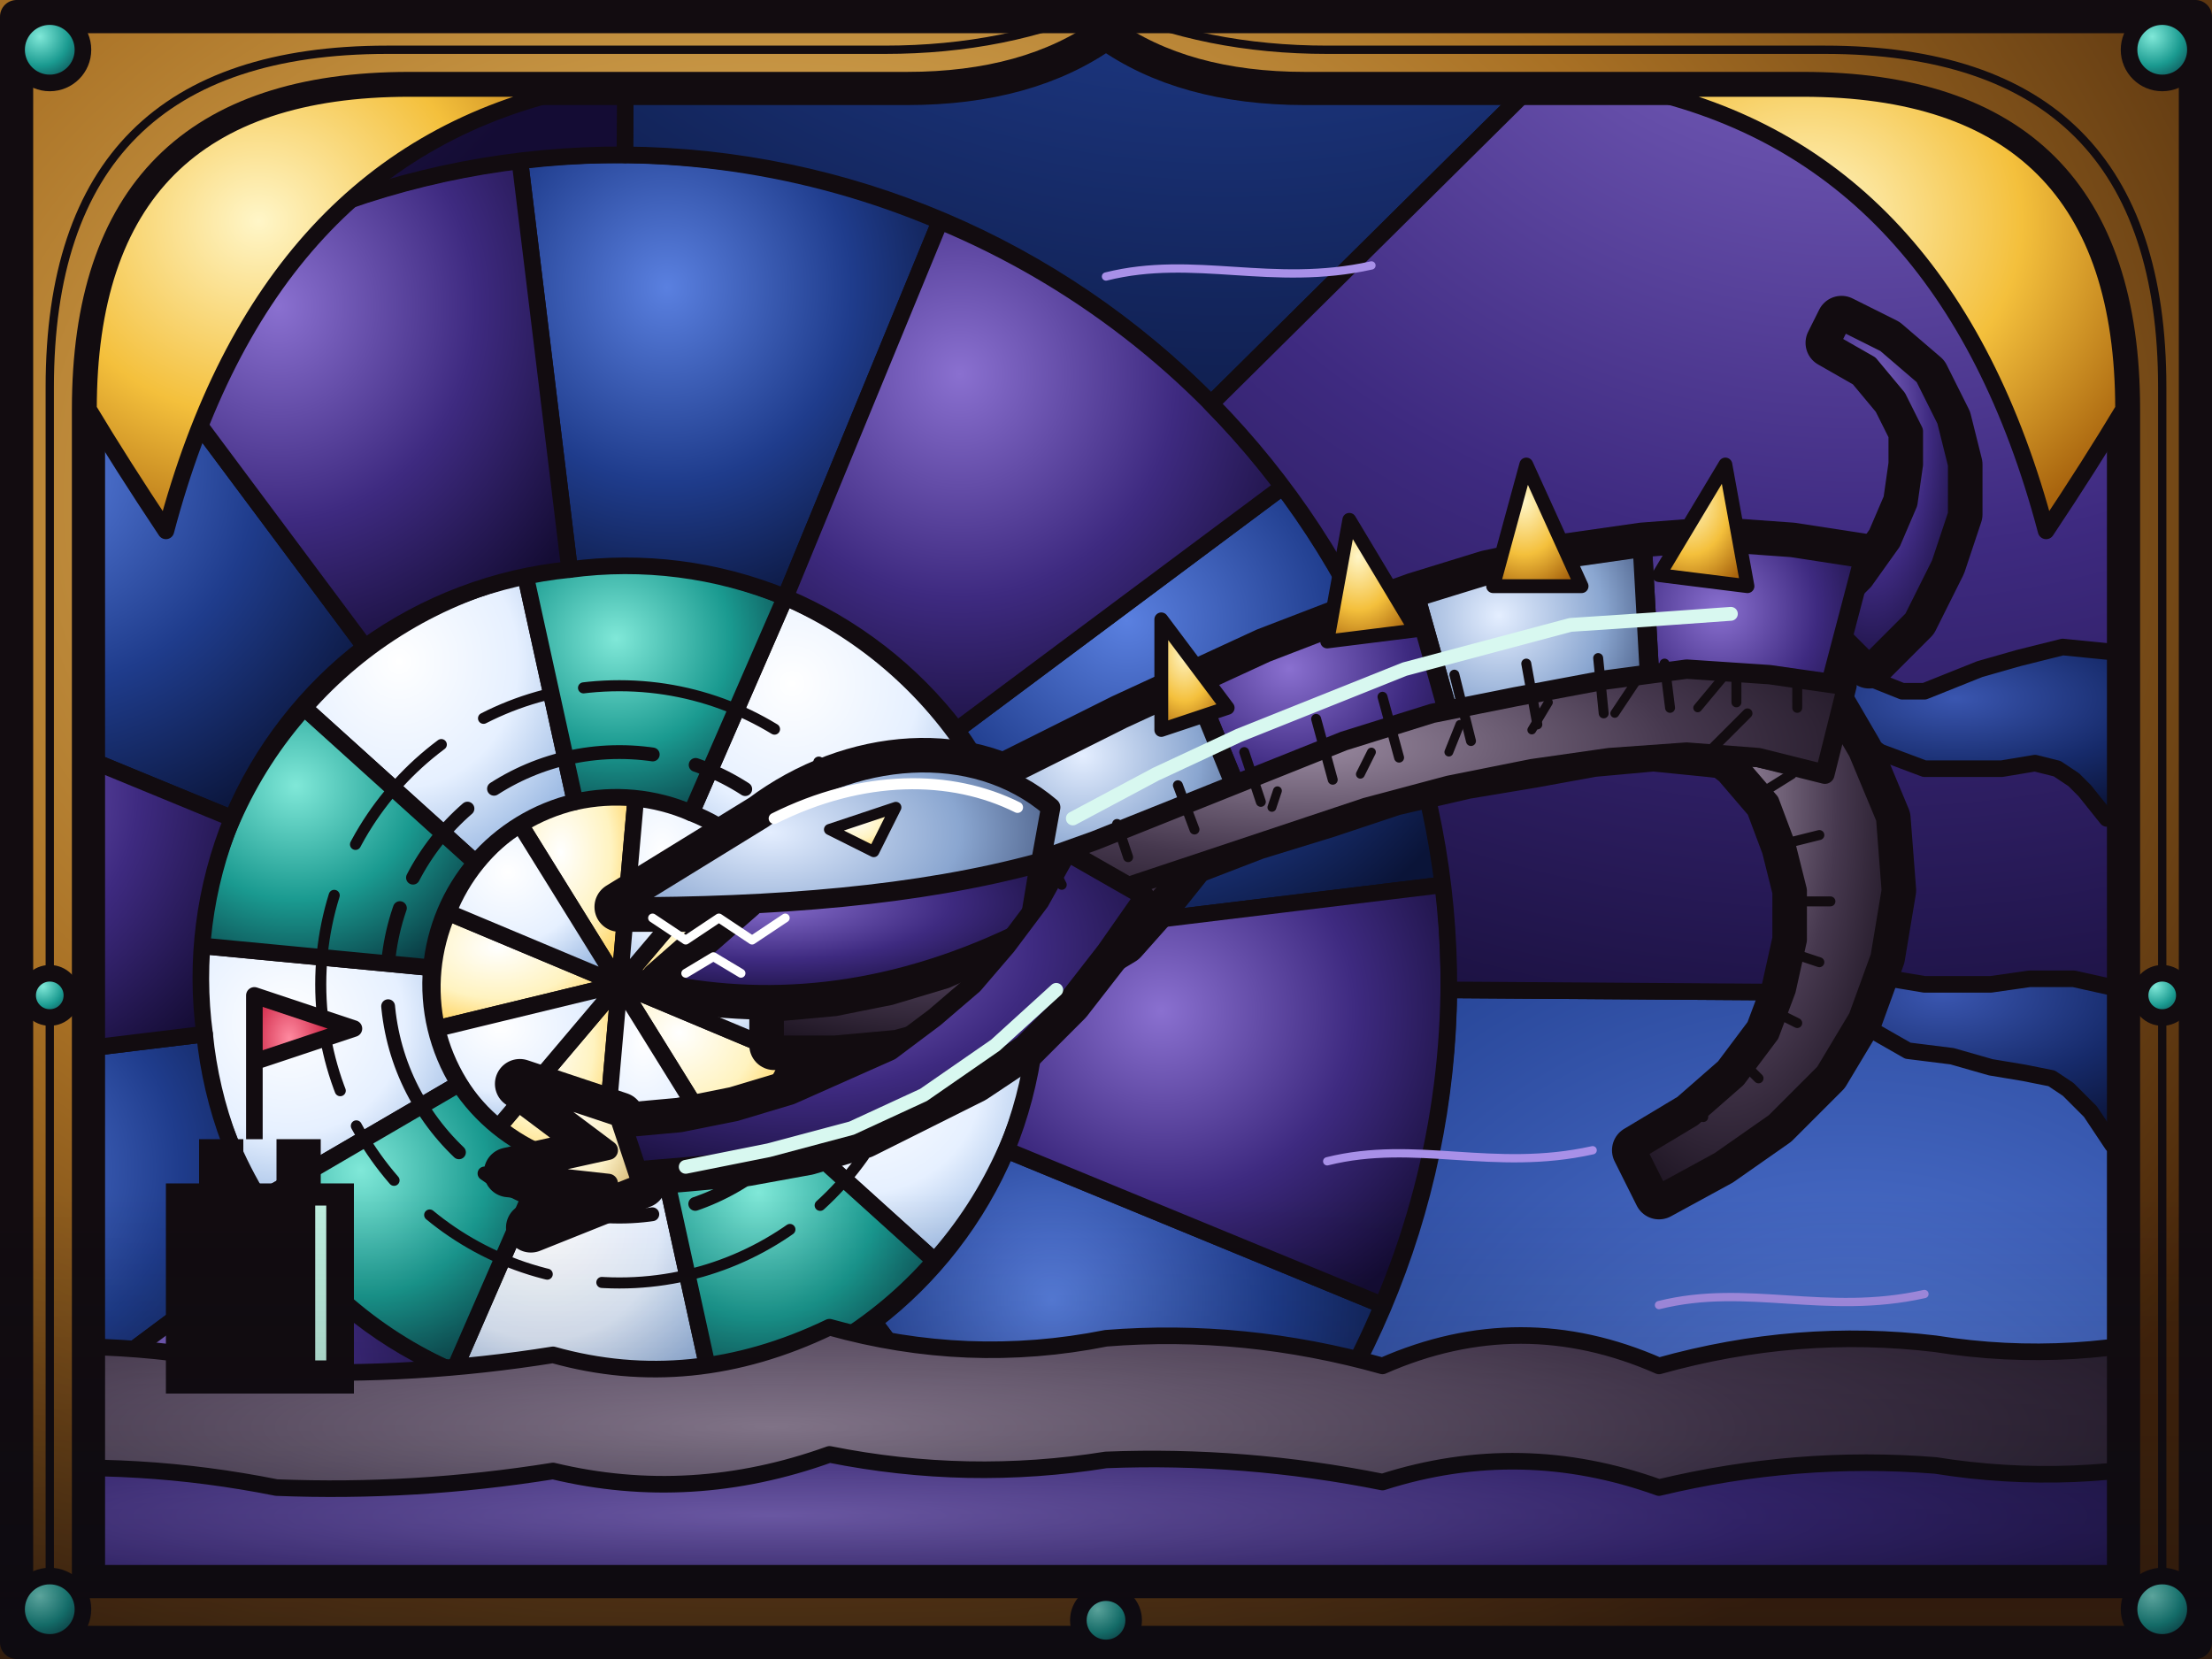
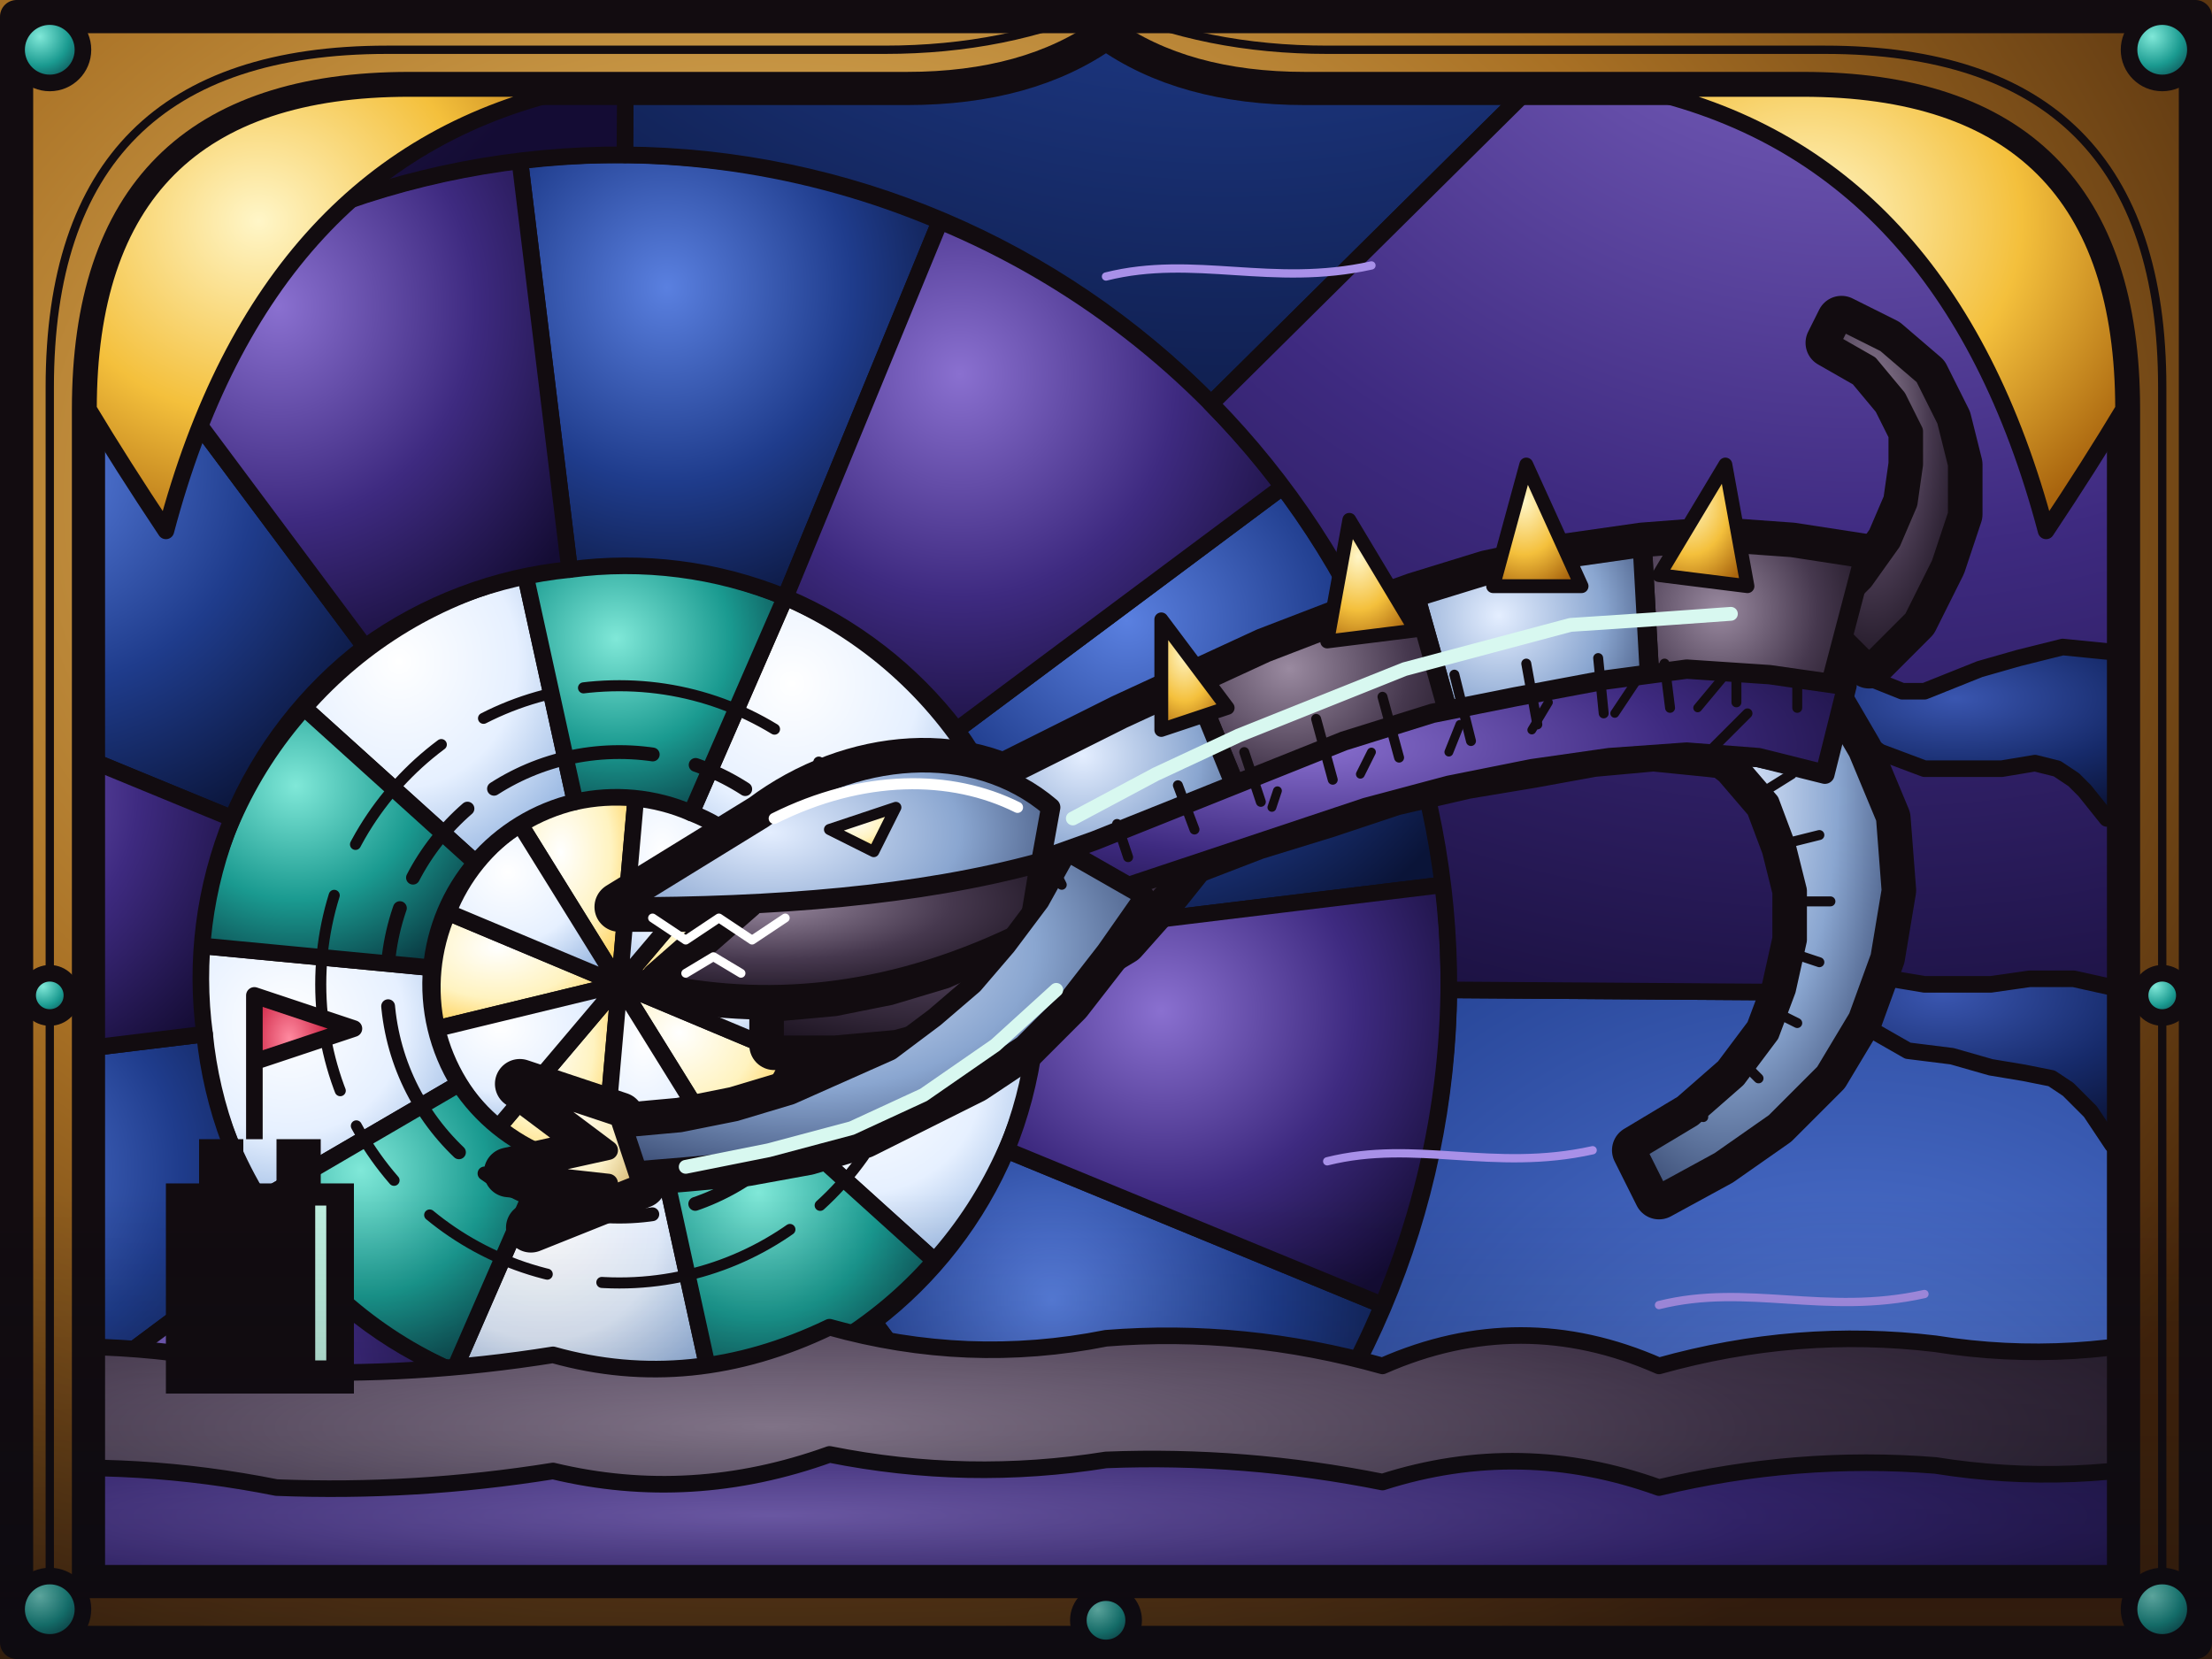
<svg xmlns="http://www.w3.org/2000/svg" width="400" height="300" viewBox="0 0 400 300" role="img" aria-labelledby="title desc">
  <defs>
    <linearGradient id="shade" x2="0" y2="1">
      <stop offset=".72" stop-color="#050812" stop-opacity="0" />
      <stop offset="1" stop-color="#050812" stop-opacity=".35" />
    </linearGradient>
  </defs>
  <g>
    <g stroke-linejoin="round">
      <defs>
        <radialGradient id="white" cx=".35" cy=".3" r=".8">
          <stop stop-color="#ffffff" />
          <stop offset=".55" stop-color="#fff3c0" />
          <stop offset="1" stop-color="#ffc840" />
        </radialGradient>
        <radialGradient id="pearl" cx=".35" cy=".3" r=".8">
          <stop stop-color="#ffffff" />
          <stop offset=".55" stop-color="#e6f0ff" />
          <stop offset="1" stop-color="#94b4e0" />
        </radialGradient>
        <radialGradient id="teal" cx=".35" cy=".3" r=".8">
          <stop stop-color="#80e8d8" />
          <stop offset=".55" stop-color="#1a9a90" />
          <stop offset="1" stop-color="#0a3c44" />
        </radialGradient>
        <radialGradient id="deep" cx=".35" cy=".3" r=".8">
          <stop stop-color="#5a80e0" />
          <stop offset=".55" stop-color="#1f3c8c" />
          <stop offset="1" stop-color="#0a1438" />
        </radialGradient>
        <radialGradient id="violet" cx=".35" cy=".3" r=".8">
          <stop stop-color="#8a70d0" />
          <stop offset=".55" stop-color="#3e2a80" />
          <stop offset="1" stop-color="#140c34" />
        </radialGradient>
        <radialGradient id="ash" cx=".35" cy=".3" r=".8">
          <stop stop-color="#9a8aa0" />
          <stop offset=".55" stop-color="#46384e" />
          <stop offset="1" stop-color="#160e1a" />
        </radialGradient>
        <radialGradient id="ruby" cx=".35" cy=".3" r=".8">
          <stop stop-color="#ff8aa0" />
          <stop offset=".55" stop-color="#c8183a" />
          <stop offset="1" stop-color="#520418" />
        </radialGradient>
        <radialGradient id="navy" cx=".35" cy=".3" r=".8">
          <stop stop-color="#3a56b0" />
          <stop offset=".55" stop-color="#162a6a" />
          <stop offset="1" stop-color="#080e2a" />
        </radialGradient>
        <radialGradient id="steel" cx=".35" cy=".3" r=".8">
          <stop stop-color="#e4eeff" />
          <stop offset=".55" stop-color="#8aa6d0" />
          <stop offset="1" stop-color="#2e3e66" />
        </radialGradient>
        <radialGradient id="ivory" cx=".35" cy=".3" r=".8">
          <stop stop-color="#ffffff" />
          <stop offset=".55" stop-color="#fbefc4" />
          <stop offset="1" stop-color="#c8a456" />
        </radialGradient>
        <radialGradient id="gold" cx=".35" cy=".3" r=".8">
          <stop stop-color="#fff6c8" />
          <stop offset=".55" stop-color="#f4c03c" />
          <stop offset="1" stop-color="#a8640e" />
        </radialGradient>
        <radialGradient id="bronze" cx=".35" cy=".3" r=".8">
          <stop stop-color="#f0c870" />
          <stop offset=".55" stop-color="#a87024" />
          <stop offset="1" stop-color="#44240a" />
        </radialGradient>
      </defs>
      <rect width="400" height="300" fill="#120c10" />
      <g stroke="#120c10" stroke-width="3" stroke-linejoin="round">
        <g fill="url(#white)">
          <path d="M112 178L143 191A34 34 0 0 1 130 207Z" />
          <path d="M112 178L109 212A34 34 0 0 1 90 204Z" />
          <path d="M112 178L79 186A34 34 0 0 1 81 165Z" />
          <path d="M112 178L94 149A34 34 0 0 1 115 144Z" />
          <path d="M112 178L134 152A34 34 0 0 1 145 170Z" />
        </g>
        <g fill="url(#pearl)">
          <path d="M112 178L130 207A34 34 0 0 1 109 212Z" />
          <path d="M112 178L90 204A34 34 0 0 1 79 186Z" />
          <path d="M112 178L81 165A34 34 0 0 1 94 149Z" />
          <path d="M112 178L115 144A34 34 0 0 1 134 152Z" />
          <path d="M112 178L145 170A34 34 0 0 1 143 191Z" />
          <path d="M129 252A76 76 0 0 1 82 248L99 209A34 34 0 0 0 120 211Z" />
          <path d="M47 217A76 76 0 0 1 36 171L78 175A34 34 0 0 0 83 196Z" />
          <path d="M55 128A76 76 0 0 1 95 104L104 145A34 34 0 0 0 86 156Z" />
          <path d="M142 108A76 76 0 0 1 177 139L141 160A34 34 0 0 0 125 147Z" />
          <path d="M188 185A76 76 0 0 1 169 228L138 200A34 34 0 0 0 146 181Z" />
        </g>
        <g fill="url(#teal)">
          <path d="M169 228A76 76 0 0 1 129 252L120 211A34 34 0 0 0 138 200Z" />
          <path d="M82 248A76 76 0 0 1 47 217L83 196A34 34 0 0 0 99 209Z" />
          <path d="M36 171A76 76 0 0 1 55 128L86 156A34 34 0 0 0 78 175Z" />
          <path d="M95 104A76 76 0 0 1 142 108L125 147A34 34 0 0 0 104 145Z" />
          <path d="M177 139A76 76 0 0 1 188 185L146 181A34 34 0 0 0 141 160Z" />
        </g>
        <g fill="url(#deep)">
          <path d="M250 236A150 150 0 0 1 202 298L158 239A76 76 0 0 0 182 208Z" />
          <path d="M130 327A150 150 0 0 1 54 316L82 248A76 76 0 0 0 121 253Z" />
          <path d="M-8 268A150 150 0 0 1 -37 196L37 187A76 76 0 0 0 51 224Z" />
          <path d="M-26 120A150 150 0 0 1 22 58L66 117A76 76 0 0 0 42 148Z" />
          <path d="M94 29A150 150 0 0 1 170 40L142 108A76 76 0 0 0 103 103Z" />
          <path d="M232 88A150 150 0 0 1 261 160L187 169A76 76 0 0 0 173 132Z" />
          <path d="M115 -262A440 440 0 0 1 425 -131L219 73A150 150 0 0 0 113 28Z" />
          <path d="M552 181A440 440 0 0 1 421 491L217 285A150 150 0 0 0 262 179Z" />
        </g>
        <g fill="url(#violet)">
          <path d="M202 298A150 150 0 0 1 130 327L121 253A76 76 0 0 0 158 239Z" />
          <path d="M54 316A150 150 0 0 1 -8 268L51 224A76 76 0 0 0 82 248Z" />
          <path d="M-37 196A150 150 0 0 1 -26 120L42 148A76 76 0 0 0 37 187Z" />
          <path d="M22 58A150 150 0 0 1 94 29L103 103A76 76 0 0 0 66 117Z" />
          <path d="M170 40A150 150 0 0 1 232 88L173 132A76 76 0 0 0 142 108Z" />
          <path d="M261 160A150 150 0 0 1 250 236L182 208A76 76 0 0 0 187 169Z" />
          <path d="M421 491A440 440 0 0 1 109 618L111 328A150 150 0 0 0 217 285Z" />
          <path d="M-197 -135A440 440 0 0 1 115 -262L113 28A150 150 0 0 0 7 71Z" />
          <path d="M425 -131A440 440 0 0 1 552 181L262 179A150 150 0 0 0 219 73Z" />
        </g>
        <path d="M0 300V244Q25 242 50 248Q75 249 100 245Q125 252 150 240Q175 247 200 242Q225 240 250 247Q275 236 300 247Q325 240 350 243Q375 247 400 240V300Z" fill="url(#ash)" />
        <path d="M0 300V266Q25 264 50 269Q75 270 100 266Q125 272 150 263Q175 268 200 264Q225 263 250 268Q275 260 300 269Q325 263 350 265Q375 269 400 263V300Z" fill="url(#violet)" />
      </g>
      <g fill="none" stroke="#120c10" stroke-linecap="round">
        <circle cx="112" cy="178" r="42" stroke-width="2.5" stroke-dasharray="16 6 30 8 10 6" />
        <circle cx="112" cy="178" r="54" stroke-width="2" stroke-dasharray="24 9 12 7 36 10" />
      </g>
      <g fill="none" stroke-linecap="round">
        <path d="M200 50C216 46 230 52 248 48M240 210C256 206 270 212 288 208M300 236C316 232 330 238 348 234" stroke="#a890e8" stroke-width="1.5" />
      </g>
      <path d="M30 252V214H36V206H44V214H50V206H58V214H64V252Z" fill="#120c10" />
      <path d="M46 206V180L64 186L46 192" fill="url(#ruby)" stroke="#120c10" stroke-width="3" stroke-linejoin="round" />
      <path d="M58 218V246" stroke="#bff0e0" stroke-width="2" fill="none" />
      <g fill="url(#navy)" stroke="#120c10" stroke-width="3">
        <path d="M403 132L394 123L383 118L373 117L365 119L358 121L353 123L348 125L344 125L339 123L333 118L327 122L333 131L340 136L348 139L356 139L362 139L368 138L372 139L375 141L377 143L381 148Z" />
        <path d="M402 193L393 184L384 179L375 177L367 177L360 178L354 178L348 178L342 177L336 174L328 168L324 172L331 180L338 186L345 190L353 191L360 193L366 194L371 195L374 197L378 201L382 207Z" />
      </g>
      <g data-figure="1">
        <g fill="#120c10" stroke="#120c10" stroke-width="9" stroke-linejoin="round">
          <path d="M338 120L346 112L351 102L354 93L354 84L352 76L348 68L341 62L333 58L331 62L338 66L343 72L346 78L346 84L345 91L342 98L337 105L330 112Z" />
          <path d="M305 131L314 138L320 145L323 153L325 161L325 170L323 179L320 187L314 195L306 202L296 208L300 216L311 210L321 203L330 194L336 184L340 173L342 161L341 148L336 136L329 124L319 113Z" />
          <path d="M209 145L203 154L196 162L188 168L180 173L171 177L161 180L151 182L140 183L140 189L151 189L162 188L173 185L183 182L193 176L203 170L211 161L219 151Z" />
          <path d="M337 101L324 99L310 98L297 99L283 101L269 104L256 108L242 113L229 118L216 124L203 130L191 136L179 142L189 166L202 161L214 156L227 151L240 147L252 143L265 140L277 138L288 136L299 135L309 136L318 137L327 139Z" />
          <path d="M190 146C176 134 154 136 138 148L112 164L136 164L120 178C140 182 162 180 186 168Z" />
          <path d="M193 154L188 163L182 171L176 178L169 184L161 190L152 194L143 198L133 201L123 203L112 204L112 212L124 211L135 210L146 208L156 205L166 200L176 195L185 189L193 181L200 172L207 162Z" />
          <path d="M112 202L94 196L110 208L92 212L110 214L96 222L116 214Z" />
        </g>
        <g stroke="#120c10" stroke-width="3.5" stroke-linejoin="round">
-           <path d="M338 120L346 112L351 102L354 93L354 84L352 76L348 68L341 62L333 58L331 62L338 66L343 72L346 78L346 84L345 91L342 98L337 105L330 112Z" fill="url(#violet)" />
-           <path d="M305 131L314 138L320 145L323 153L325 161L325 170L323 179L320 187L314 195L306 202L296 208L300 216L311 210L321 203L330 194L336 184L340 173L342 161L341 148L336 136L329 124L319 113Z" fill="url(#ash)" />
+           <path d="M338 120L346 112L351 102L354 93L354 84L352 76L348 68L341 62L333 58L331 62L338 66L343 72L346 78L346 84L345 91L342 98L337 105L330 112Z" fill="url(#ash)" />
+           <path d="M305 131L314 138L320 145L323 153L325 161L325 170L323 179L320 187L314 195L306 202L296 208L300 216L311 210L321 203L330 194L336 184L340 173L342 161L341 148L336 136L329 124L319 113Z" fill="url(#steel)" />
          <path d="M209 145L203 154L196 162L188 168L180 173L171 177L161 180L151 182L140 183L140 189L151 189L162 188L173 185L183 182L193 176L203 170L211 161L219 151Z" fill="url(#ash)" />
-           <path d="M337 101L324 99L310 98L297 99L299 135L309 136L318 137L327 139Z" fill="url(#violet)" />
+           <path d="M337 101L324 99L310 98L297 99L299 135L309 136L318 137L327 139Z" fill="url(#ash)" />
          <path d="M297 99L283 101L269 104L256 108L265 140L277 138L288 136L299 135Z" fill="url(#steel)" />
-           <path d="M256 108L242 113L229 118L216 124L227 151L240 147L252 143L265 140Z" fill="url(#violet)" />
+           <path d="M256 108L242 113L229 118L216 124L227 151L240 147L252 143L265 140Z" fill="url(#ash)" />
          <path d="M216 124L203 130L191 136L179 142L189 166L202 161L214 156L227 151Z" fill="url(#steel)" />
-           <path d="M334 124L320 122L305 121L290 123L274 126L259 129L243 134L228 140L213 146L198 152L184 157L188 167L202 161L217 156L232 151L247 146L262 142L277 139L291 137L305 136L318 137L330 140Z" fill="url(#ash)" />
+           <path d="M334 124L320 122L305 121L290 123L274 126L259 129L243 134L228 140L213 146L198 152L184 157L188 167L202 161L217 156L232 151L247 146L262 142L277 139L291 137L305 136L318 137L330 140Z" fill="url(#violet)" />
          <path d="M190 146C176 134 154 136 138 148L112 164L136 164L120 178C140 182 162 180 186 168Z" fill="url(#steel)" />
-           <path d="M186 168C162 180 140 182 120 178L136 164L112 164C140 164 166 162 188 156Z" fill="url(#violet)" />
-           <path d="M193 154L188 163L182 171L176 178L169 184L161 190L152 194L143 198L133 201L123 203L112 204L112 212L124 211L135 210L146 208L156 205L166 200L176 195L185 189L193 181L200 172L207 162Z" fill="url(#violet)" />
+           <path d="M186 168C162 180 140 182 120 178L136 164L112 164C140 164 166 162 188 156Z" fill="url(#ash)" />
+           <path d="M193 154L188 163L182 171L176 178L169 184L161 190L152 194L143 198L133 201L123 203L112 204L112 212L124 211L135 210L146 208L156 205L166 200L176 195L185 189L193 181L200 172L207 162Z" fill="url(#steel)" />
          <path d="M112 202L94 196L110 208L92 212L110 214L96 222L116 214Z" fill="url(#ivory)" />
        </g>
        <g fill="url(#gold)" stroke="#120c10" stroke-width="2.5">
          <path d="M270 106L276 84L286 106Z" />
          <path d="M240 116L244 94L256 114Z" />
          <path d="M300 104L312 84L316 106Z" />
          <path d="M210 132L210 112L222 128Z" />
        </g>
        <path d="M150 150l12-4l-4 8Z" fill="url(#white)" stroke="#120c10" stroke-width="2" />
        <g fill="none" stroke-linecap="round">
          <path d="M118 166l6 4l6-4l6 4l6-4M124 176l5-3l5 3" stroke="#fff" stroke-width="1.6" />
          <path d="M192 160l-2 -4M204 155l-2 -6M216 150l-3 -8M228 145l-3 -9M241 141l-3 -11M253 137l-3 -11M266 134l-3 -12M278 131l-2 -11M290 129l-1 -10M302 128l-1 -8M314 127l0 -6M325 128l0 -4M308 202l-2 -3M318 195l-3 -3M325 185l-4 -2M329 174l-6 -2M331 163l-7 0M329 151l-8 2M324 140l-8 5M316 129l-7 7" stroke="#120c10" stroke-width="1.8" />
          <path d="M230 146l1 -3M246 140l2 -4M262 136l2 -5M277 132l3 -5M292 129l4 -6M307 128l5 -6" stroke="#120c10" stroke-width="1.6" />
          <path d="M194 148L209 140L224 133L239 127L254 121L269 117L284 113L299 112L313 111M191 179L180 189L167 198L154 204L139 208L124 211" stroke="#d8f8f0" stroke-width="2.5" />
          <path d="M140 148C156 140 172 140 184 146" stroke="#ffffff" stroke-width="2" />
        </g>
      </g>
      <path d="M0 0H400V300H0ZM16 286V74Q16 16 74 16H164Q186 16 200 6Q214 16 236 16H326Q384 16 384 74V286Z" fill="url(#bronze)" fill-rule="evenodd" />
      <g fill="none" stroke="#120c10">
        <path d="M16 286V74Q16 16 74 16H164Q186 16 200 6Q214 16 236 16H326Q384 16 384 74V286Z" stroke-width="6" />
        <path d="M3 3H397V297H3Z" stroke-width="6" />
        <path stroke-width="1.5" d="M9 290V70Q9 9 70 9H160Q182 9 200 1M391 290V70Q391 9 330 9H240Q218 9 200 1" />
      </g>
      <g stroke="#120c10" stroke-width="3">
        <path d="M16 74Q16 16 74 16H104Q48 28 30 96Q22 84 16 74Z" fill="url(#gold)" />
        <path d="M384 74Q384 16 326 16H296Q352 28 370 96Q378 84 384 74Z" fill="url(#gold)" />
        <circle cx="9" cy="9" r="6" fill="url(#teal)" />
        <circle cx="391" cy="9" r="6" fill="url(#teal)" />
        <circle cx="9" cy="291" r="6" fill="url(#teal)" />
        <circle cx="391" cy="291" r="6" fill="url(#teal)" />
        <circle cx="200" cy="293" r="5" fill="url(#teal)" />
        <circle cx="9" cy="180" r="4" fill="url(#teal)" />
        <circle cx="391" cy="180" r="4" fill="url(#teal)" />
      </g>
    </g>
    <rect width="400" height="300" fill="url(#shade)" />
  </g>
</svg>
